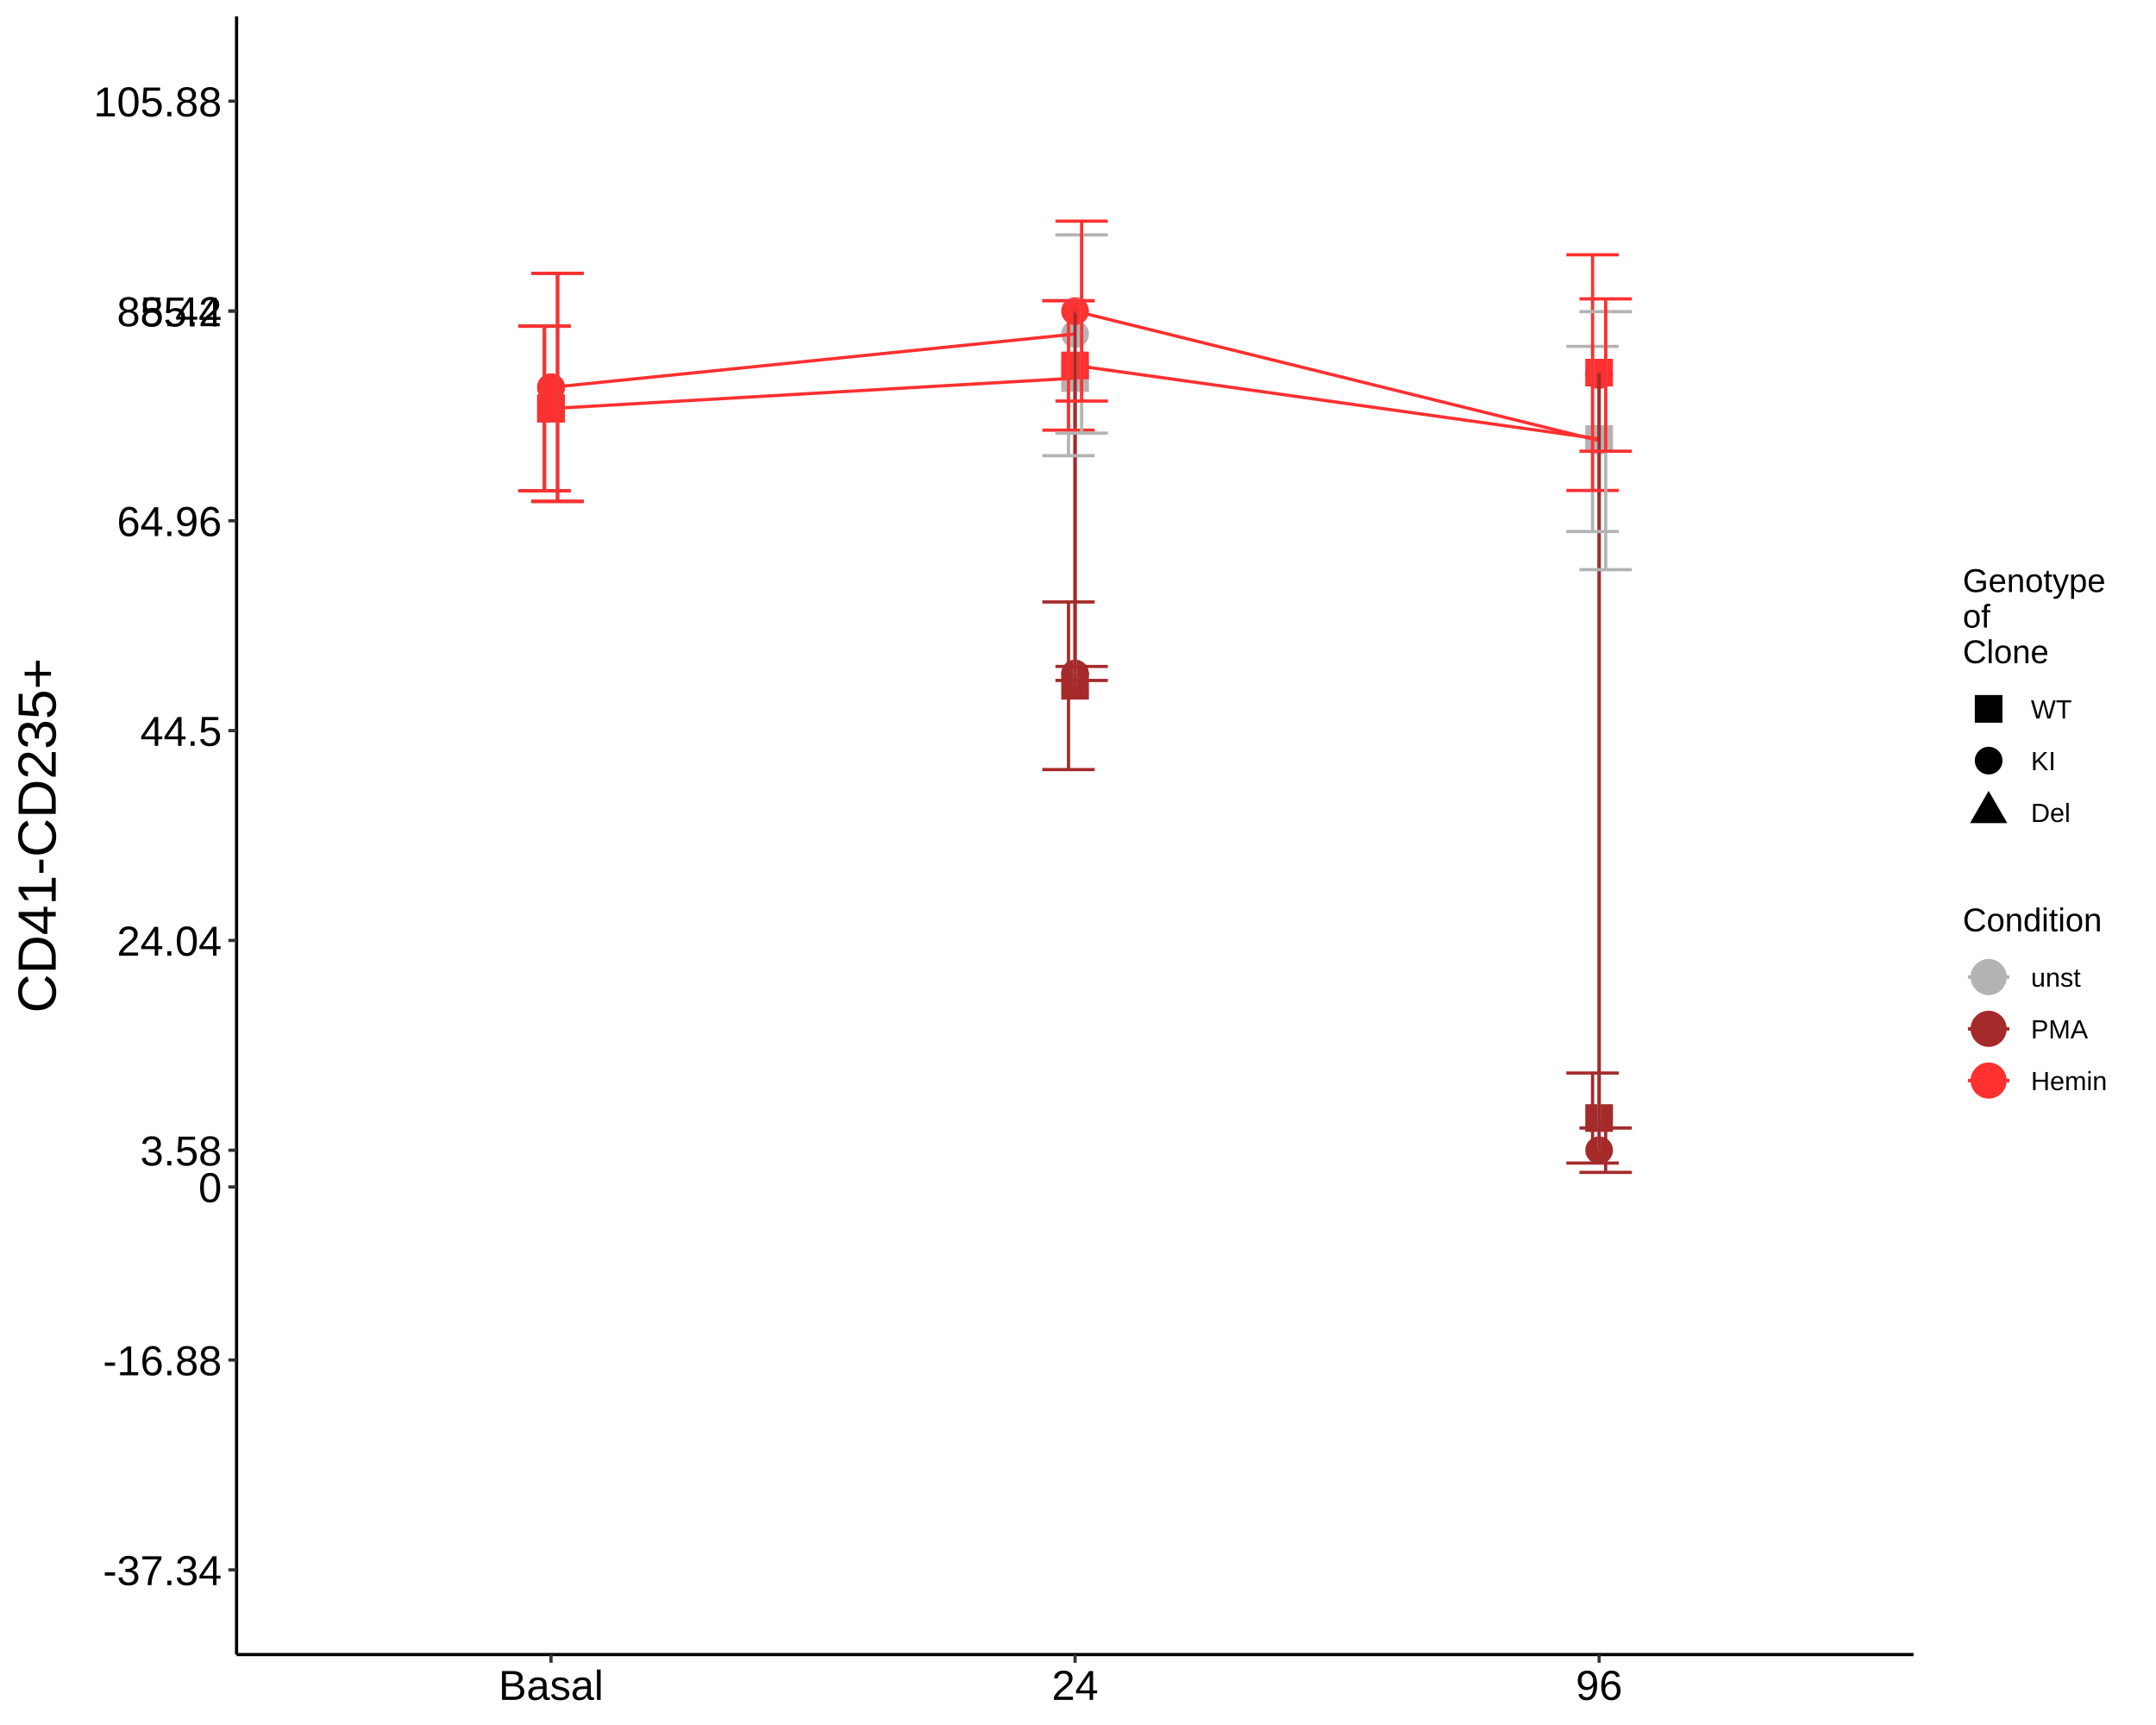
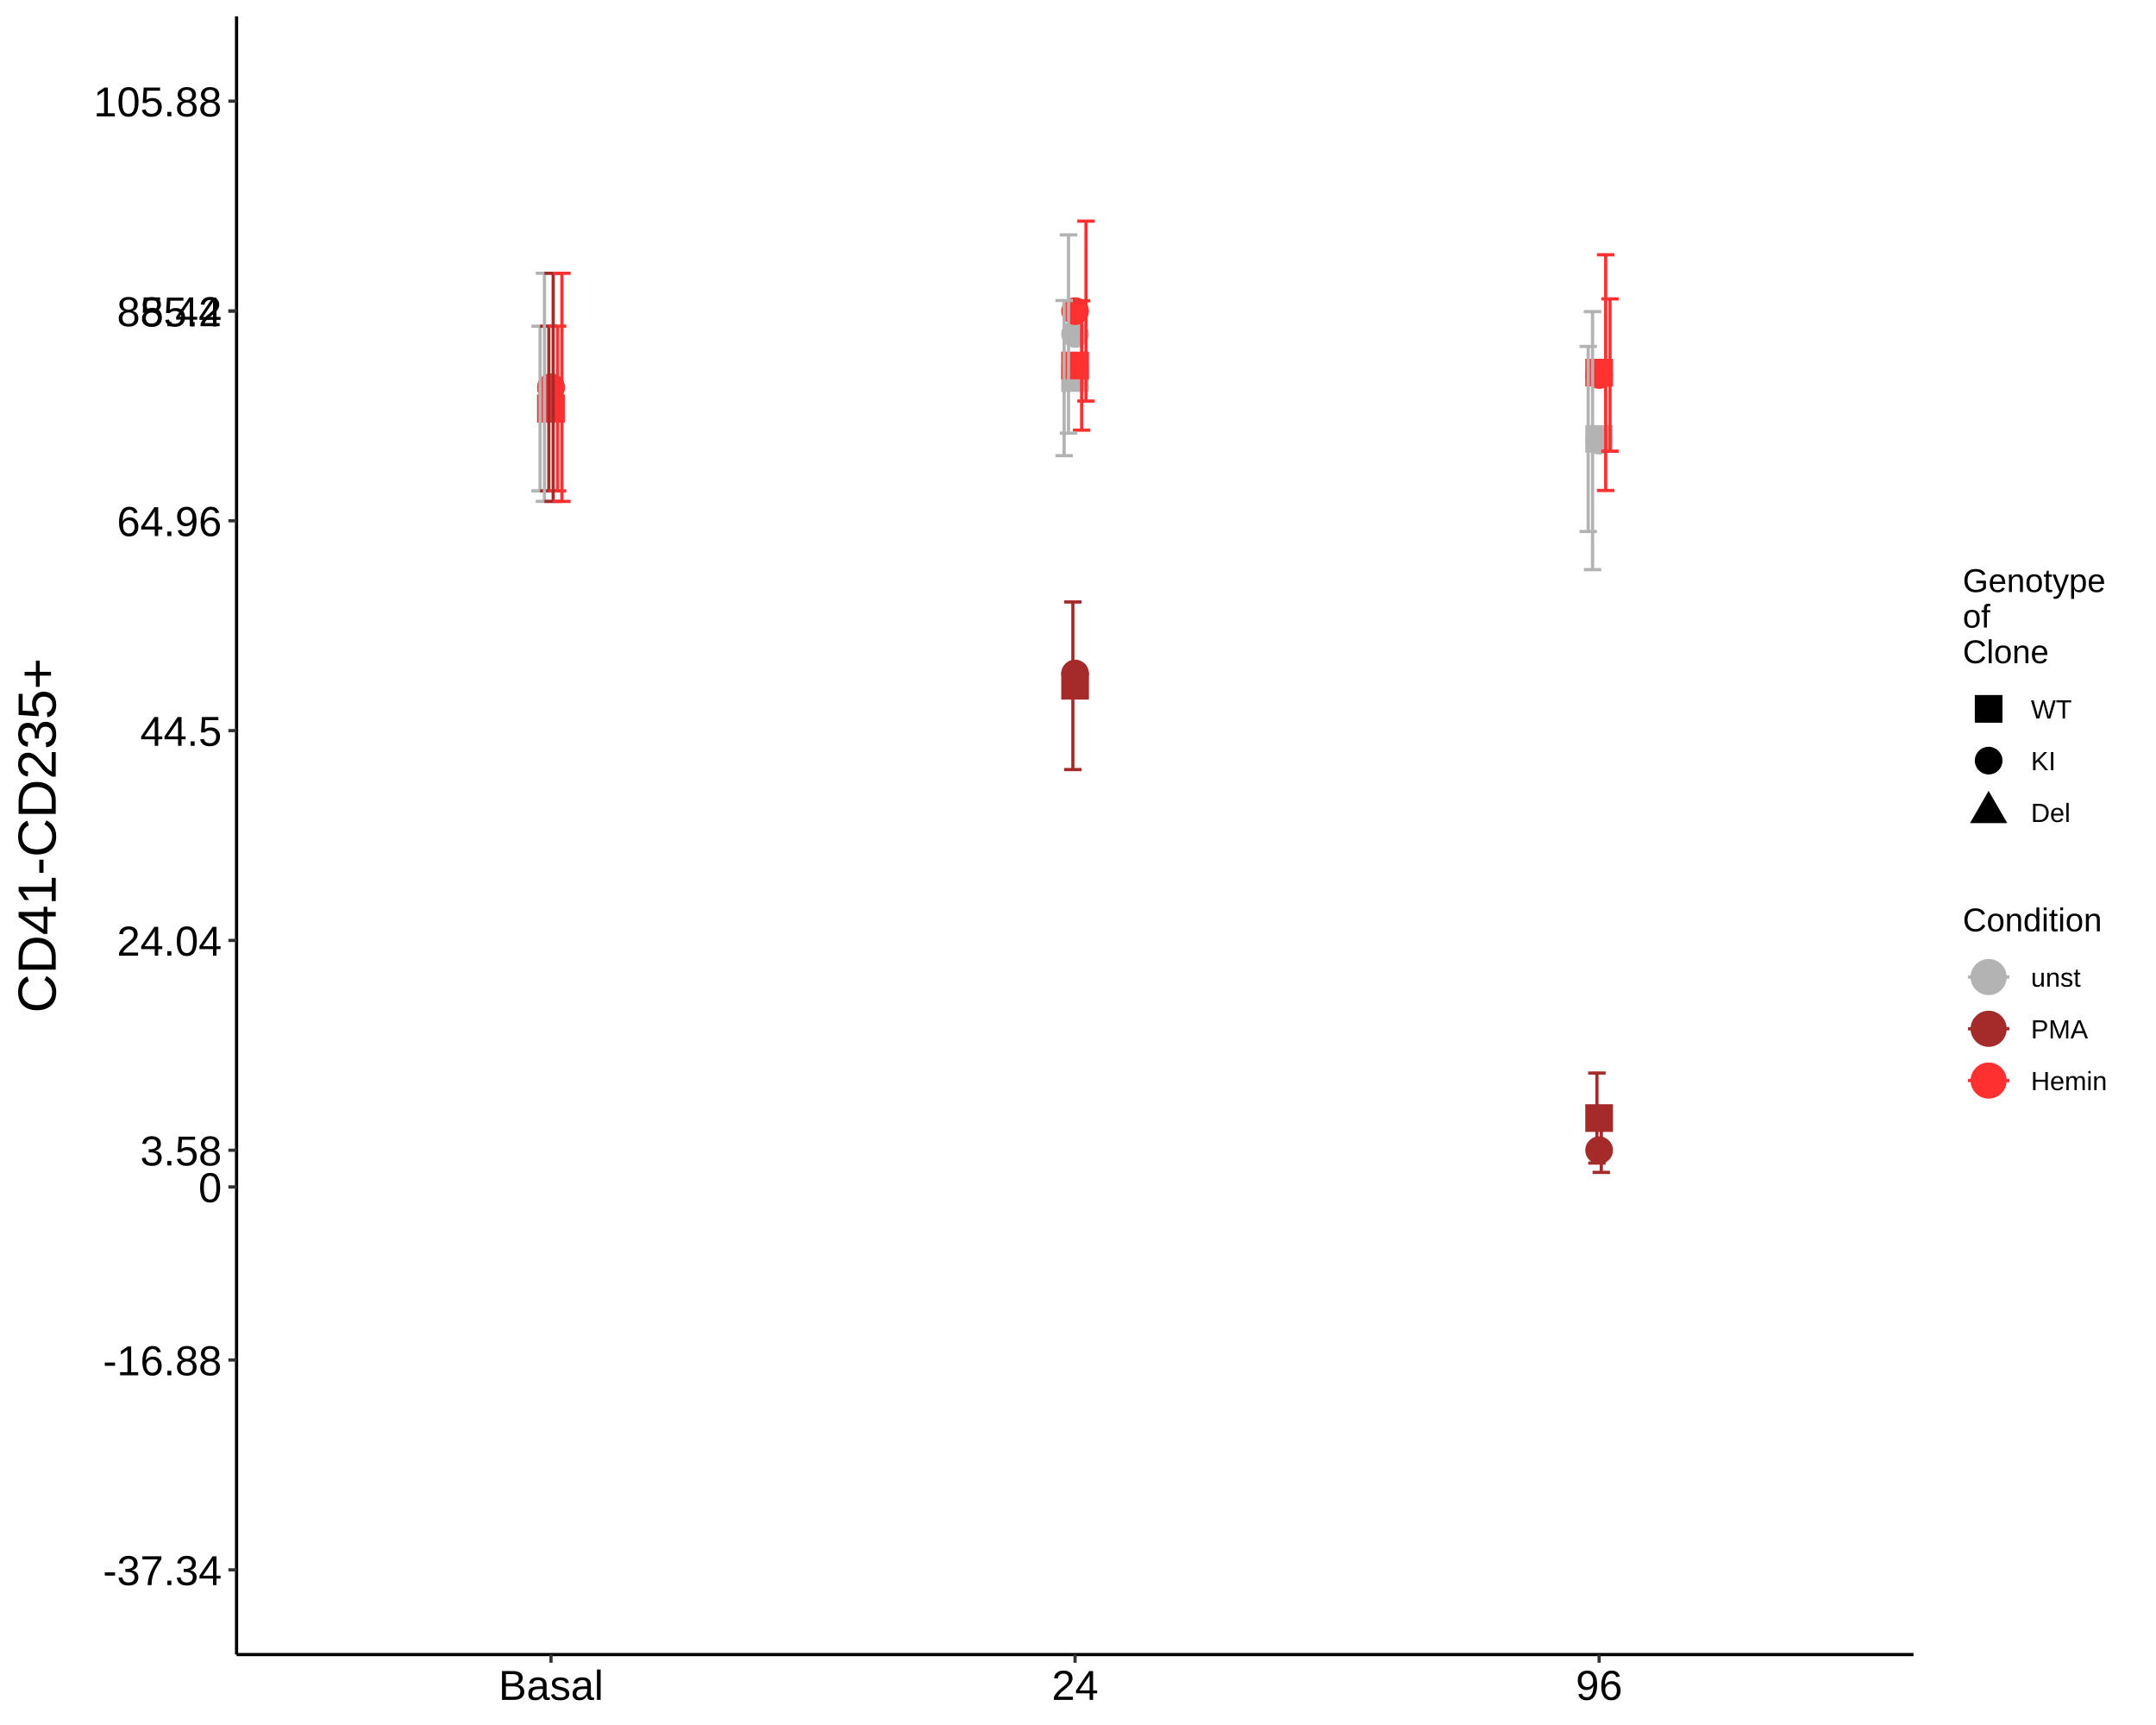
<svg xmlns="http://www.w3.org/2000/svg" class="svglite" width="720.00pt" height="576.00pt" viewBox="0 0 720.00 576.00">
  <defs>
    <style type="text/css">
    .svglite line, .svglite polyline, .svglite polygon, .svglite path, .svglite rect, .svglite circle {
      fill: none;
      stroke: #000000;
      stroke-linecap: round;
      stroke-linejoin: round;
      stroke-miterlimit: 10.00;
    }
  </style>
  </defs>
  <rect width="100%" height="100%" style="stroke: none; fill: #FFFFFF;" />
  <defs>
    <clipPath id="cpMC4wMHw3MjAuMDB8MC4wMHw1NzYuMDA=">
      <rect x="0.00" y="0.00" width="720.00" height="576.00" />
    </clipPath>
  </defs>
  <g clip-path="url(#cpMC4wMHw3MjAuMDB8MC4wMHw1NzYuMDA=)">
    <rect x="0.00" y="0.00" width="720.00" height="576.00" style="stroke-width: 1.07; stroke: #FFFFFF; fill: #FFFFFF;" />
  </g>
  <defs>
    <clipPath id="cpNzkuMDB8NjM5LjAzfDUuNDh8NTUyLjQ4">
      <rect x="79.00" y="5.48" width="560.03" height="547.00" />
    </clipPath>
  </defs>
  <g clip-path="url(#cpNzkuMDB8NjM5LjAzfDUuNDh8NTUyLjQ4)">
    <rect x="79.00" y="5.48" width="560.03" height="547.00" style="stroke-width: 1.07; stroke: none; fill: #FFFFFF;" />
    <polygon points="179.39,141.03 188.63,141.03 188.63,131.80 179.39,131.80 " style="stroke-width: 2.83; stroke: none; fill: #B3B3B3;" />
    <polygon points="354.40,130.87 363.64,130.87 363.64,121.64 354.40,121.64 " style="stroke-width: 2.83; stroke: none; fill: #B3B3B3;" />
    <polygon points="529.41,151.19 538.65,151.19 538.65,141.96 529.41,141.96 " style="stroke-width: 2.83; stroke: none; fill: #B3B3B3;" />
    <polygon points="179.39,141.03 188.63,141.03 188.63,131.80 179.39,131.80 " style="stroke-width: 2.83; stroke: none; fill: #A52A2A;" />
    <polygon points="354.40,233.60 363.64,233.60 363.64,224.37 354.40,224.37 " style="stroke-width: 2.83; stroke: none; fill: #A52A2A;" />
    <polygon points="529.41,377.95 538.65,377.95 538.65,368.71 529.41,368.71 " style="stroke-width: 2.83; stroke: none; fill: #A52A2A;" />
    <polygon points="179.39,141.03 188.63,141.03 188.63,131.80 179.39,131.80 " style="stroke-width: 2.83; stroke: none; fill: #FF3030;" />
    <polygon points="354.40,126.65 363.64,126.65 363.64,117.42 354.40,117.42 " style="stroke-width: 2.83; stroke: none; fill: #FF3030;" />
    <polygon points="529.41,129.05 538.65,129.05 538.65,119.81 529.41,119.81 " style="stroke-width: 2.83; stroke: none; fill: #FF3030;" />
    <circle cx="184.01" cy="129.34" r="4.62" style="stroke-width: 2.83; stroke: none; fill: #B3B3B3;" />
    <circle cx="359.02" cy="111.53" r="4.62" style="stroke-width: 2.83; stroke: none; fill: #B3B3B3;" />
    <circle cx="534.03" cy="147.14" r="4.62" style="stroke-width: 2.83; stroke: none; fill: #B3B3B3;" />
    <circle cx="184.01" cy="129.34" r="4.62" style="stroke-width: 2.83; stroke: none; fill: #A52A2A;" />
    <circle cx="359.02" cy="224.88" r="4.62" style="stroke-width: 2.83; stroke: none; fill: #A52A2A;" />
    <circle cx="534.03" cy="384.07" r="4.62" style="stroke-width: 2.83; stroke: none; fill: #A52A2A;" />
    <circle cx="184.01" cy="129.34" r="4.62" style="stroke-width: 2.83; stroke: none; fill: #FF3030;" />
    <circle cx="359.02" cy="103.88" r="4.62" style="stroke-width: 2.83; stroke: none; fill: #FF3030;" />
    <circle cx="534.03" cy="125.23" r="4.62" style="stroke-width: 2.83; stroke: none; fill: #FF3030;" />
-     <line x1="184.01" y1="136.42" x2="184.01" y2="136.42" style="stroke-width: 1.07; stroke: #B3B3B3; stroke-linecap: butt;" />
-     <line x1="184.01" y1="136.42" x2="184.01" y2="136.42" style="stroke-width: 1.07; stroke: #A52A2A; stroke-linecap: butt;" />
-     <line x1="184.01" y1="136.42" x2="359.02" y2="126.26" style="stroke-width: 1.07; stroke: #FF3030; stroke-linecap: butt;" />
-     <line x1="359.02" y1="126.26" x2="359.02" y2="228.98" style="stroke-width: 1.07; stroke: #B3B3B3; stroke-linecap: butt;" />
-     <line x1="359.02" y1="228.98" x2="359.02" y2="122.03" style="stroke-width: 1.07; stroke: #A52A2A; stroke-linecap: butt;" />
-     <line x1="359.02" y1="122.03" x2="534.03" y2="146.57" style="stroke-width: 1.07; stroke: #FF3030; stroke-linecap: butt;" />
-     <line x1="534.03" y1="146.57" x2="534.03" y2="373.33" style="stroke-width: 1.07; stroke: #B3B3B3; stroke-linecap: butt;" />
-     <line x1="534.03" y1="373.33" x2="534.03" y2="124.43" style="stroke-width: 1.07; stroke: #A52A2A; stroke-linecap: butt;" />
-     <line x1="184.01" y1="129.34" x2="184.01" y2="129.34" style="stroke-width: 1.07; stroke: #B3B3B3; stroke-linecap: butt;" />
-     <line x1="184.01" y1="129.34" x2="184.01" y2="129.34" style="stroke-width: 1.07; stroke: #A52A2A; stroke-linecap: butt;" />
-     <line x1="184.01" y1="129.34" x2="359.02" y2="111.53" style="stroke-width: 1.07; stroke: #FF3030; stroke-linecap: butt;" />
-     <line x1="359.02" y1="111.53" x2="359.02" y2="224.88" style="stroke-width: 1.07; stroke: #B3B3B3; stroke-linecap: butt;" />
-     <line x1="359.02" y1="224.88" x2="359.02" y2="103.88" style="stroke-width: 1.07; stroke: #A52A2A; stroke-linecap: butt;" />
-     <line x1="359.02" y1="103.88" x2="534.03" y2="147.14" style="stroke-width: 1.07; stroke: #FF3030; stroke-linecap: butt;" />
-     <line x1="534.03" y1="147.14" x2="534.03" y2="384.07" style="stroke-width: 1.07; stroke: #B3B3B3; stroke-linecap: butt;" />
-     <line x1="534.03" y1="384.07" x2="534.03" y2="125.23" style="stroke-width: 1.07; stroke: #A52A2A; stroke-linecap: butt;" />
-     <polyline points="173.07,108.92 190.57,108.92 " style="stroke-width: 1.07; stroke: #B3B3B3; stroke-linecap: butt;" />
-     <polyline points="181.82,108.92 181.82,163.91 " style="stroke-width: 1.07; stroke: #B3B3B3; stroke-linecap: butt;" />
-     <polyline points="173.07,163.91 190.57,163.91 " style="stroke-width: 1.07; stroke: #B3B3B3; stroke-linecap: butt;" />
-     <polyline points="348.08,100.35 365.58,100.35 " style="stroke-width: 1.07; stroke: #B3B3B3; stroke-linecap: butt;" />
-     <polyline points="356.83,100.35 356.83,152.16 " style="stroke-width: 1.07; stroke: #B3B3B3; stroke-linecap: butt;" />
-     <polyline points="348.08,152.16 365.58,152.16 " style="stroke-width: 1.07; stroke: #B3B3B3; stroke-linecap: butt;" />
-     <polyline points="523.09,115.67 540.59,115.67 " style="stroke-width: 1.07; stroke: #B3B3B3; stroke-linecap: butt;" />
-     <polyline points="531.84,115.67 531.84,177.48 " style="stroke-width: 1.07; stroke: #B3B3B3; stroke-linecap: butt;" />
-     <polyline points="523.09,177.48 540.59,177.48 " style="stroke-width: 1.07; stroke: #B3B3B3; stroke-linecap: butt;" />
-     <polyline points="173.07,108.92 190.57,108.92 " style="stroke-width: 1.07; stroke: #A52A2A; stroke-linecap: butt;" />
-     <polyline points="181.82,108.92 181.82,163.91 " style="stroke-width: 1.07; stroke: #A52A2A; stroke-linecap: butt;" />
-     <polyline points="173.07,163.91 190.57,163.91 " style="stroke-width: 1.07; stroke: #A52A2A; stroke-linecap: butt;" />
-     <polyline points="348.08,201.00 365.58,201.00 " style="stroke-width: 1.07; stroke: #A52A2A; stroke-linecap: butt;" />
-     <polyline points="356.83,201.00 356.83,256.97 " style="stroke-width: 1.07; stroke: #A52A2A; stroke-linecap: butt;" />
-     <polyline points="348.08,256.97 365.58,256.97 " style="stroke-width: 1.07; stroke: #A52A2A; stroke-linecap: butt;" />
-     <polyline points="523.09,358.30 540.59,358.30 " style="stroke-width: 1.07; stroke: #A52A2A; stroke-linecap: butt;" />
-     <polyline points="531.84,358.30 531.84,388.36 " style="stroke-width: 1.07; stroke: #A52A2A; stroke-linecap: butt;" />
-     <polyline points="523.09,388.36 540.59,388.36 " style="stroke-width: 1.07; stroke: #A52A2A; stroke-linecap: butt;" />
-     <polyline points="173.07,108.92 190.57,108.92 " style="stroke-width: 1.07; stroke: #FF3030; stroke-linecap: butt;" />
-     <polyline points="181.82,108.92 181.82,163.91 " style="stroke-width: 1.07; stroke: #FF3030; stroke-linecap: butt;" />
-     <polyline points="173.07,163.91 190.57,163.91 " style="stroke-width: 1.07; stroke: #FF3030; stroke-linecap: butt;" />
-     <polyline points="348.08,100.43 365.58,100.43 " style="stroke-width: 1.07; stroke: #FF3030; stroke-linecap: butt;" />
-     <polyline points="356.83,100.43 356.83,143.64 " style="stroke-width: 1.07; stroke: #FF3030; stroke-linecap: butt;" />
-     <polyline points="348.08,143.64 365.58,143.64 " style="stroke-width: 1.07; stroke: #FF3030; stroke-linecap: butt;" />
-     <polyline points="523.09,85.08 540.59,85.08 " style="stroke-width: 1.07; stroke: #FF3030; stroke-linecap: butt;" />
-     <polyline points="531.84,85.08 531.84,163.78 " style="stroke-width: 1.07; stroke: #FF3030; stroke-linecap: butt;" />
-     <polyline points="523.09,163.78 540.59,163.78 " style="stroke-width: 1.07; stroke: #FF3030; stroke-linecap: butt;" />
-     <polyline points="177.45,91.25 194.95,91.25 " style="stroke-width: 1.07; stroke: #B3B3B3; stroke-linecap: butt;" />
-     <polyline points="186.20,91.25 186.20,167.43 " style="stroke-width: 1.07; stroke: #B3B3B3; stroke-linecap: butt;" />
-     <polyline points="177.45,167.43 194.95,167.43 " style="stroke-width: 1.07; stroke: #B3B3B3; stroke-linecap: butt;" />
-     <polyline points="352.46,78.43 369.96,78.43 " style="stroke-width: 1.07; stroke: #B3B3B3; stroke-linecap: butt;" />
-     <polyline points="361.21,78.43 361.21,144.64 " style="stroke-width: 1.07; stroke: #B3B3B3; stroke-linecap: butt;" />
-     <polyline points="352.46,144.64 369.96,144.64 " style="stroke-width: 1.07; stroke: #B3B3B3; stroke-linecap: butt;" />
-     <polyline points="527.47,104.07 544.97,104.07 " style="stroke-width: 1.07; stroke: #B3B3B3; stroke-linecap: butt;" />
-     <polyline points="536.22,104.07 536.22,190.22 " style="stroke-width: 1.07; stroke: #B3B3B3; stroke-linecap: butt;" />
-     <polyline points="527.47,190.22 544.97,190.22 " style="stroke-width: 1.07; stroke: #B3B3B3; stroke-linecap: butt;" />
-     <polyline points="177.45,91.25 194.95,91.25 " style="stroke-width: 1.07; stroke: #A52A2A; stroke-linecap: butt;" />
-     <polyline points="186.20,91.25 186.20,167.43 " style="stroke-width: 1.07; stroke: #A52A2A; stroke-linecap: butt;" />
-     <polyline points="177.45,167.43 194.95,167.43 " style="stroke-width: 1.07; stroke: #A52A2A; stroke-linecap: butt;" />
-     <polyline points="352.46,222.54 369.96,222.54 " style="stroke-width: 1.07; stroke: #A52A2A; stroke-linecap: butt;" />
-     <polyline points="361.21,222.54 361.21,227.21 " style="stroke-width: 1.07; stroke: #A52A2A; stroke-linecap: butt;" />
-     <polyline points="352.46,227.21 369.96,227.21 " style="stroke-width: 1.07; stroke: #A52A2A; stroke-linecap: butt;" />
-     <polyline points="527.47,376.67 544.97,376.67 " style="stroke-width: 1.07; stroke: #A52A2A; stroke-linecap: butt;" />
-     <polyline points="536.22,376.67 536.22,391.47 " style="stroke-width: 1.07; stroke: #A52A2A; stroke-linecap: butt;" />
-     <polyline points="527.47,391.47 544.97,391.47 " style="stroke-width: 1.07; stroke: #A52A2A; stroke-linecap: butt;" />
-     <polyline points="177.45,91.25 194.95,91.25 " style="stroke-width: 1.07; stroke: #FF3030; stroke-linecap: butt;" />
-     <polyline points="186.20,91.25 186.20,167.43 " style="stroke-width: 1.07; stroke: #FF3030; stroke-linecap: butt;" />
-     <polyline points="177.45,167.43 194.95,167.43 " style="stroke-width: 1.07; stroke: #FF3030; stroke-linecap: butt;" />
-     <polyline points="352.46,73.85 369.96,73.85 " style="stroke-width: 1.07; stroke: #FF3030; stroke-linecap: butt;" />
-     <polyline points="361.21,73.85 361.21,133.92 " style="stroke-width: 1.07; stroke: #FF3030; stroke-linecap: butt;" />
-     <polyline points="352.46,133.92 369.96,133.92 " style="stroke-width: 1.07; stroke: #FF3030; stroke-linecap: butt;" />
-     <polyline points="527.47,99.80 544.97,99.80 " style="stroke-width: 1.07; stroke: #FF3030; stroke-linecap: butt;" />
-     <polyline points="536.22,99.80 536.22,150.66 " style="stroke-width: 1.07; stroke: #FF3030; stroke-linecap: butt;" />
-     <polyline points="527.47,150.66 544.97,150.66 " style="stroke-width: 1.07; stroke: #FF3030; stroke-linecap: butt;" />
+     <polyline points="177.45,108.92 183.28,108.92 " style="stroke-width: 1.07; stroke: #B3B3B3; stroke-linecap: butt;" />
+     <polyline points="180.36,108.92 180.36,163.91 " style="stroke-width: 1.07; stroke: #B3B3B3; stroke-linecap: butt;" />
+     <polyline points="177.45,163.91 183.28,163.91 " style="stroke-width: 1.07; stroke: #B3B3B3; stroke-linecap: butt;" />
+     <polyline points="352.46,100.35 358.29,100.35 " style="stroke-width: 1.07; stroke: #B3B3B3; stroke-linecap: butt;" />
+     <polyline points="355.37,100.35 355.37,152.16 " style="stroke-width: 1.07; stroke: #B3B3B3; stroke-linecap: butt;" />
+     <polyline points="352.46,152.16 358.29,152.16 " style="stroke-width: 1.07; stroke: #B3B3B3; stroke-linecap: butt;" />
+     <polyline points="527.47,115.67 533.30,115.67 " style="stroke-width: 1.07; stroke: #B3B3B3; stroke-linecap: butt;" />
+     <polyline points="530.38,115.67 530.38,177.48 " style="stroke-width: 1.07; stroke: #B3B3B3; stroke-linecap: butt;" />
+     <polyline points="527.47,177.48 533.30,177.48 " style="stroke-width: 1.07; stroke: #B3B3B3; stroke-linecap: butt;" />
+     <polyline points="180.36,108.92 186.20,108.92 " style="stroke-width: 1.07; stroke: #A52A2A; stroke-linecap: butt;" />
+     <polyline points="183.28,108.92 183.28,163.91 " style="stroke-width: 1.07; stroke: #A52A2A; stroke-linecap: butt;" />
+     <polyline points="180.36,163.91 186.20,163.91 " style="stroke-width: 1.07; stroke: #A52A2A; stroke-linecap: butt;" />
+     <polyline points="355.37,201.00 361.21,201.00 " style="stroke-width: 1.07; stroke: #A52A2A; stroke-linecap: butt;" />
+     <polyline points="358.29,201.00 358.29,256.97 " style="stroke-width: 1.07; stroke: #A52A2A; stroke-linecap: butt;" />
+     <polyline points="355.37,256.97 361.21,256.97 " style="stroke-width: 1.07; stroke: #A52A2A; stroke-linecap: butt;" />
+     <polyline points="530.38,358.30 536.22,358.30 " style="stroke-width: 1.07; stroke: #A52A2A; stroke-linecap: butt;" />
+     <polyline points="533.30,358.30 533.30,388.36 " style="stroke-width: 1.07; stroke: #A52A2A; stroke-linecap: butt;" />
+     <polyline points="530.38,388.36 536.22,388.36 " style="stroke-width: 1.07; stroke: #A52A2A; stroke-linecap: butt;" />
+     <polyline points="183.28,108.92 189.11,108.92 " style="stroke-width: 1.07; stroke: #FF3030; stroke-linecap: butt;" />
+     <polyline points="186.20,108.92 186.20,163.91 " style="stroke-width: 1.07; stroke: #FF3030; stroke-linecap: butt;" />
+     <polyline points="183.28,163.91 189.11,163.91 " style="stroke-width: 1.07; stroke: #FF3030; stroke-linecap: butt;" />
+     <polyline points="358.29,100.43 364.12,100.43 " style="stroke-width: 1.07; stroke: #FF3030; stroke-linecap: butt;" />
+     <polyline points="361.21,100.43 361.21,143.64 " style="stroke-width: 1.07; stroke: #FF3030; stroke-linecap: butt;" />
+     <polyline points="358.29,143.64 364.12,143.64 " style="stroke-width: 1.07; stroke: #FF3030; stroke-linecap: butt;" />
+     <polyline points="533.30,85.08 539.13,85.08 " style="stroke-width: 1.07; stroke: #FF3030; stroke-linecap: butt;" />
+     <polyline points="536.22,85.08 536.22,163.78 " style="stroke-width: 1.07; stroke: #FF3030; stroke-linecap: butt;" />
+     <polyline points="533.30,163.78 539.13,163.78 " style="stroke-width: 1.07; stroke: #FF3030; stroke-linecap: butt;" />
+     <polyline points="178.90,91.25 184.74,91.25 " style="stroke-width: 1.07; stroke: #B3B3B3; stroke-linecap: butt;" />
+     <polyline points="181.82,91.25 181.82,167.43 " style="stroke-width: 1.07; stroke: #B3B3B3; stroke-linecap: butt;" />
+     <polyline points="178.90,167.43 184.74,167.43 " style="stroke-width: 1.07; stroke: #B3B3B3; stroke-linecap: butt;" />
+     <polyline points="353.91,78.43 359.75,78.43 " style="stroke-width: 1.07; stroke: #B3B3B3; stroke-linecap: butt;" />
+     <polyline points="356.83,78.43 356.83,144.64 " style="stroke-width: 1.07; stroke: #B3B3B3; stroke-linecap: butt;" />
+     <polyline points="353.91,144.64 359.75,144.64 " style="stroke-width: 1.07; stroke: #B3B3B3; stroke-linecap: butt;" />
+     <polyline points="528.92,104.07 534.76,104.07 " style="stroke-width: 1.07; stroke: #B3B3B3; stroke-linecap: butt;" />
+     <polyline points="531.84,104.07 531.84,190.22 " style="stroke-width: 1.07; stroke: #B3B3B3; stroke-linecap: butt;" />
+     <polyline points="528.92,190.22 534.76,190.22 " style="stroke-width: 1.07; stroke: #B3B3B3; stroke-linecap: butt;" />
+     <polyline points="181.82,91.25 187.65,91.25 " style="stroke-width: 1.07; stroke: #A52A2A; stroke-linecap: butt;" />
+     <polyline points="184.74,91.25 184.74,167.43 " style="stroke-width: 1.07; stroke: #A52A2A; stroke-linecap: butt;" />
+     <polyline points="181.82,167.43 187.65,167.43 " style="stroke-width: 1.07; stroke: #A52A2A; stroke-linecap: butt;" />
+     <polyline points="356.83,222.54 362.66,222.54 " style="stroke-width: 1.07; stroke: #A52A2A; stroke-linecap: butt;" />
+     <polyline points="359.75,222.54 359.75,227.21 " style="stroke-width: 1.07; stroke: #A52A2A; stroke-linecap: butt;" />
+     <polyline points="356.83,227.21 362.66,227.21 " style="stroke-width: 1.07; stroke: #A52A2A; stroke-linecap: butt;" />
+     <polyline points="531.84,376.67 537.67,376.67 " style="stroke-width: 1.07; stroke: #A52A2A; stroke-linecap: butt;" />
+     <polyline points="534.76,376.67 534.76,391.47 " style="stroke-width: 1.07; stroke: #A52A2A; stroke-linecap: butt;" />
+     <polyline points="531.84,391.47 537.67,391.47 " style="stroke-width: 1.07; stroke: #A52A2A; stroke-linecap: butt;" />
+     <polyline points="184.74,91.25 190.57,91.25 " style="stroke-width: 1.07; stroke: #FF3030; stroke-linecap: butt;" />
+     <polyline points="187.65,91.25 187.65,167.43 " style="stroke-width: 1.07; stroke: #FF3030; stroke-linecap: butt;" />
+     <polyline points="184.74,167.43 190.57,167.43 " style="stroke-width: 1.07; stroke: #FF3030; stroke-linecap: butt;" />
+     <polyline points="359.75,73.85 365.58,73.85 " style="stroke-width: 1.07; stroke: #FF3030; stroke-linecap: butt;" />
+     <polyline points="362.66,73.85 362.66,133.92 " style="stroke-width: 1.07; stroke: #FF3030; stroke-linecap: butt;" />
+     <polyline points="359.75,133.92 365.58,133.92 " style="stroke-width: 1.07; stroke: #FF3030; stroke-linecap: butt;" />
+     <polyline points="534.76,99.80 540.59,99.80 " style="stroke-width: 1.07; stroke: #FF3030; stroke-linecap: butt;" />
+     <polyline points="537.67,99.80 537.67,150.66 " style="stroke-width: 1.07; stroke: #FF3030; stroke-linecap: butt;" />
+     <polyline points="534.76,150.66 540.59,150.66 " style="stroke-width: 1.07; stroke: #FF3030; stroke-linecap: butt;" />
  </g>
  <g clip-path="url(#cpMC4wMHw3MjAuMDB8MC4wMHw1NzYuMDA=)">
    <polyline points="79.00,552.48 79.00,5.48 " style="stroke-width: 1.07; stroke-linecap: butt;" />
    <text x="74.07" y="529.29" text-anchor="end" style="font-size: 14.00px; font-family: Arimo;" textLength="45.12px" lengthAdjust="spacingAndGlyphs">-37.34</text>
    <text x="74.07" y="459.23" text-anchor="end" style="font-size: 14.00px; font-family: Arimo;" textLength="45.12px" lengthAdjust="spacingAndGlyphs">-16.88</text>
    <text x="74.07" y="401.42" text-anchor="end" style="font-size: 14.00px; font-family: Arimo;" textLength="8.91px" lengthAdjust="spacingAndGlyphs">0</text>
    <text x="74.07" y="389.17" text-anchor="end" style="font-size: 14.00px; font-family: Arimo;" textLength="31.17px" lengthAdjust="spacingAndGlyphs">3.58</text>
    <text x="74.07" y="319.11" text-anchor="end" style="font-size: 14.00px; font-family: Arimo;" textLength="40.08px" lengthAdjust="spacingAndGlyphs">24.04</text>
    <text x="74.07" y="249.05" text-anchor="end" style="font-size: 14.00px; font-family: Arimo;" textLength="31.17px" lengthAdjust="spacingAndGlyphs">44.5</text>
    <text x="74.07" y="178.99" text-anchor="end" style="font-size: 14.00px; font-family: Arimo;" textLength="40.08px" lengthAdjust="spacingAndGlyphs">64.96</text>
    <text x="74.07" y="108.99" text-anchor="end" style="font-size: 14.00px; font-family: Arimo;" textLength="31.17px" lengthAdjust="spacingAndGlyphs">85.4</text>
    <text x="74.07" y="108.93" text-anchor="end" style="font-size: 14.00px; font-family: Arimo;" textLength="40.08px" lengthAdjust="spacingAndGlyphs">85.42</text>
    <text x="74.07" y="38.87" text-anchor="end" style="font-size: 14.00px; font-family: Arimo;" textLength="48.98px" lengthAdjust="spacingAndGlyphs">105.88</text>
    <polyline points="76.26,524.19 79.00,524.19 " style="stroke-width: 1.07; stroke: #333333; stroke-linecap: butt;" />
    <polyline points="76.26,454.13 79.00,454.13 " style="stroke-width: 1.07; stroke: #333333; stroke-linecap: butt;" />
    <polyline points="76.26,396.32 79.00,396.32 " style="stroke-width: 1.07; stroke: #333333; stroke-linecap: butt;" />
    <polyline points="76.26,384.07 79.00,384.07 " style="stroke-width: 1.07; stroke: #333333; stroke-linecap: butt;" />
    <polyline points="76.26,314.01 79.00,314.01 " style="stroke-width: 1.07; stroke: #333333; stroke-linecap: butt;" />
    <polyline points="76.26,243.95 79.00,243.95 " style="stroke-width: 1.07; stroke: #333333; stroke-linecap: butt;" />
    <polyline points="76.26,173.89 79.00,173.89 " style="stroke-width: 1.07; stroke: #333333; stroke-linecap: butt;" />
    <polyline points="76.26,103.88 79.00,103.88 " style="stroke-width: 1.07; stroke: #333333; stroke-linecap: butt;" />
    <polyline points="76.26,103.83 79.00,103.83 " style="stroke-width: 1.07; stroke: #333333; stroke-linecap: butt;" />
    <polyline points="76.26,33.77 79.00,33.77 " style="stroke-width: 1.07; stroke: #333333; stroke-linecap: butt;" />
    <polyline points="79.00,552.48 639.03,552.48 " style="stroke-width: 1.07; stroke-linecap: butt;" />
    <polyline points="184.01,555.22 184.01,552.48 " style="stroke-width: 1.07; stroke: #333333; stroke-linecap: butt;" />
    <polyline points="359.02,555.22 359.02,552.48 " style="stroke-width: 1.07; stroke: #333333; stroke-linecap: butt;" />
    <polyline points="534.03,555.22 534.03,552.48 " style="stroke-width: 1.07; stroke: #333333; stroke-linecap: butt;" />
    <text x="184.01" y="567.61" text-anchor="middle" style="font-size: 14.00px; font-family: Arimo;" textLength="37.94px" lengthAdjust="spacingAndGlyphs">Basal</text>
    <text x="359.02" y="567.61" text-anchor="middle" style="font-size: 14.00px; font-family: Arimo;" textLength="17.81px" lengthAdjust="spacingAndGlyphs">24</text>
    <text x="534.03" y="567.61" text-anchor="middle" style="font-size: 14.00px; font-family: Arimo;" textLength="17.81px" lengthAdjust="spacingAndGlyphs">96</text>
    <text transform="translate(18.61,278.98) rotate(-90)" text-anchor="middle" style="font-size: 18.00px; font-family: Arimo;" textLength="131.72px" lengthAdjust="spacingAndGlyphs">CD41-CD235+</text>
    <rect x="649.99" y="183.03" width="64.53" height="102.35" style="stroke-width: 1.07; stroke: none; fill: #FFFFFF;" />
    <text x="655.47" y="197.68" style="font-size: 11.00px; font-family: Arimo;" textLength="53.57px" lengthAdjust="spacingAndGlyphs">Genotype</text>
    <text x="655.47" y="209.56" style="font-size: 11.00px; font-family: Arimo;" textLength="10.61px" lengthAdjust="spacingAndGlyphs">of</text>
    <text x="655.47" y="221.44" style="font-size: 11.00px; font-family: Arimo;" textLength="31.21px" lengthAdjust="spacingAndGlyphs">Clone</text>
    <polygon points="659.49,241.32 668.73,241.32 668.73,232.08 659.49,232.08 " style="stroke-width: 2.83; stroke: none; fill: #000000;" />
    <circle cx="664.11" cy="253.98" r="4.62" style="stroke-width: 2.83; stroke: none; fill: #000000;" />
    <polygon points="664.11,264.08 670.33,274.85 657.89,274.85 " style="stroke-width: 2.83; stroke: none; fill: #000000;" />
    <text x="678.23" y="239.91" style="font-size: 8.80px; font-family: Arimo;" textLength="14.07px" lengthAdjust="spacingAndGlyphs">WT</text>
    <text x="678.23" y="257.19" style="font-size: 8.80px; font-family: Arimo;" textLength="8.36px" lengthAdjust="spacingAndGlyphs">KI</text>
    <text x="678.23" y="274.47" style="font-size: 8.80px; font-family: Arimo;" textLength="14.64px" lengthAdjust="spacingAndGlyphs">Del</text>
    <rect x="649.99" y="296.34" width="63.46" height="78.59" style="stroke-width: 1.07; stroke: none; fill: #FFFFFF;" />
    <text x="655.47" y="310.98" style="font-size: 11.00px; font-family: Arimo;" textLength="52.50px" lengthAdjust="spacingAndGlyphs">Condition</text>
    <circle cx="664.11" cy="326.25" r="4.62" style="stroke-width: 2.83; stroke: #B3B3B3; fill: #B3B3B3;" />
    <line x1="657.20" y1="326.25" x2="671.03" y2="326.25" style="stroke-width: 1.07; stroke: #B3B3B3; stroke-linecap: butt;" />
-     <line x1="657.20" y1="326.25" x2="671.03" y2="326.25" style="stroke-width: 1.07; stroke: #B3B3B3; stroke-linecap: butt;" />
    <circle cx="664.11" cy="343.53" r="4.62" style="stroke-width: 2.83; stroke: #A52A2A; fill: #A52A2A;" />
    <line x1="657.20" y1="343.53" x2="671.03" y2="343.53" style="stroke-width: 1.07; stroke: #A52A2A; stroke-linecap: butt;" />
-     <line x1="657.20" y1="343.53" x2="671.03" y2="343.53" style="stroke-width: 1.07; stroke: #A52A2A; stroke-linecap: butt;" />
    <circle cx="664.11" cy="360.81" r="4.62" style="stroke-width: 2.83; stroke: #FF3030; fill: #FF3030;" />
-     <line x1="657.20" y1="360.81" x2="671.03" y2="360.81" style="stroke-width: 1.07; stroke: #FF3030; stroke-linecap: butt;" />
    <line x1="657.20" y1="360.81" x2="671.03" y2="360.81" style="stroke-width: 1.07; stroke: #FF3030; stroke-linecap: butt;" />
    <text x="678.23" y="329.46" style="font-size: 8.80px; font-family: Arimo;" textLength="19.18px" lengthAdjust="spacingAndGlyphs">unst</text>
    <text x="678.23" y="346.74" style="font-size: 8.80px; font-family: Arimo;" textLength="18.91px" lengthAdjust="spacingAndGlyphs">PMA</text>
    <text x="678.23" y="364.02" style="font-size: 8.80px; font-family: Arimo;" textLength="28.62px" lengthAdjust="spacingAndGlyphs">Hemin</text>
  </g>
</svg>
